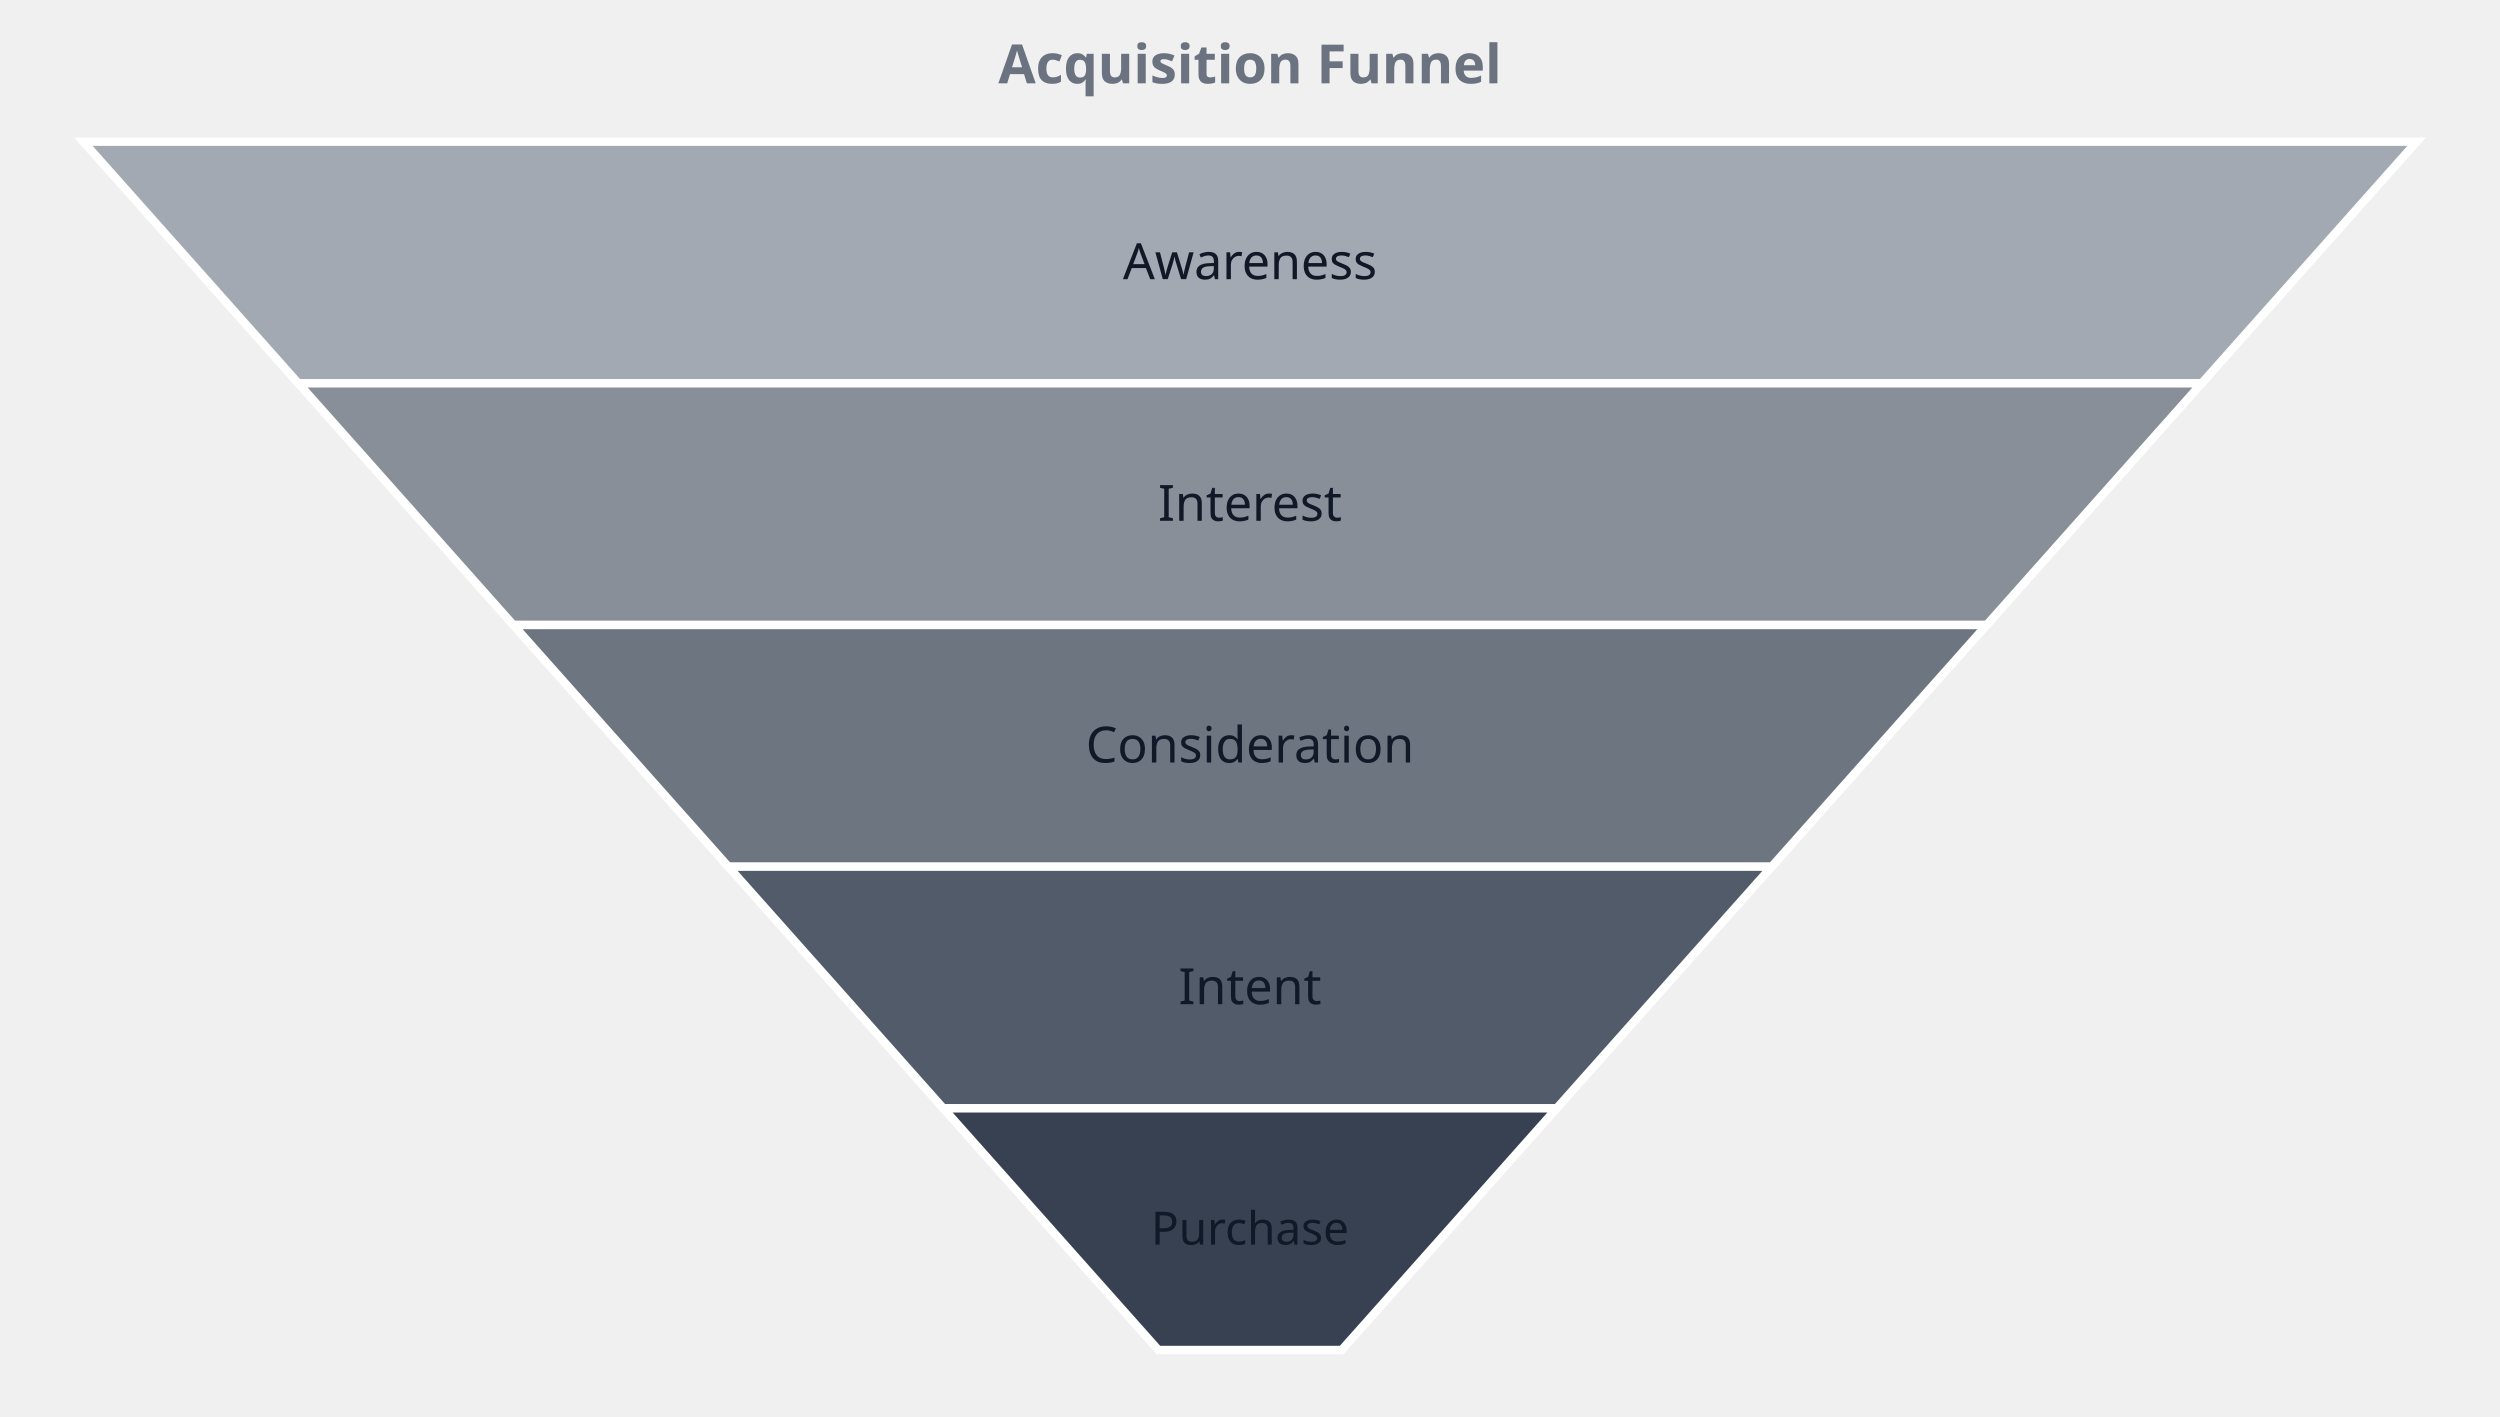
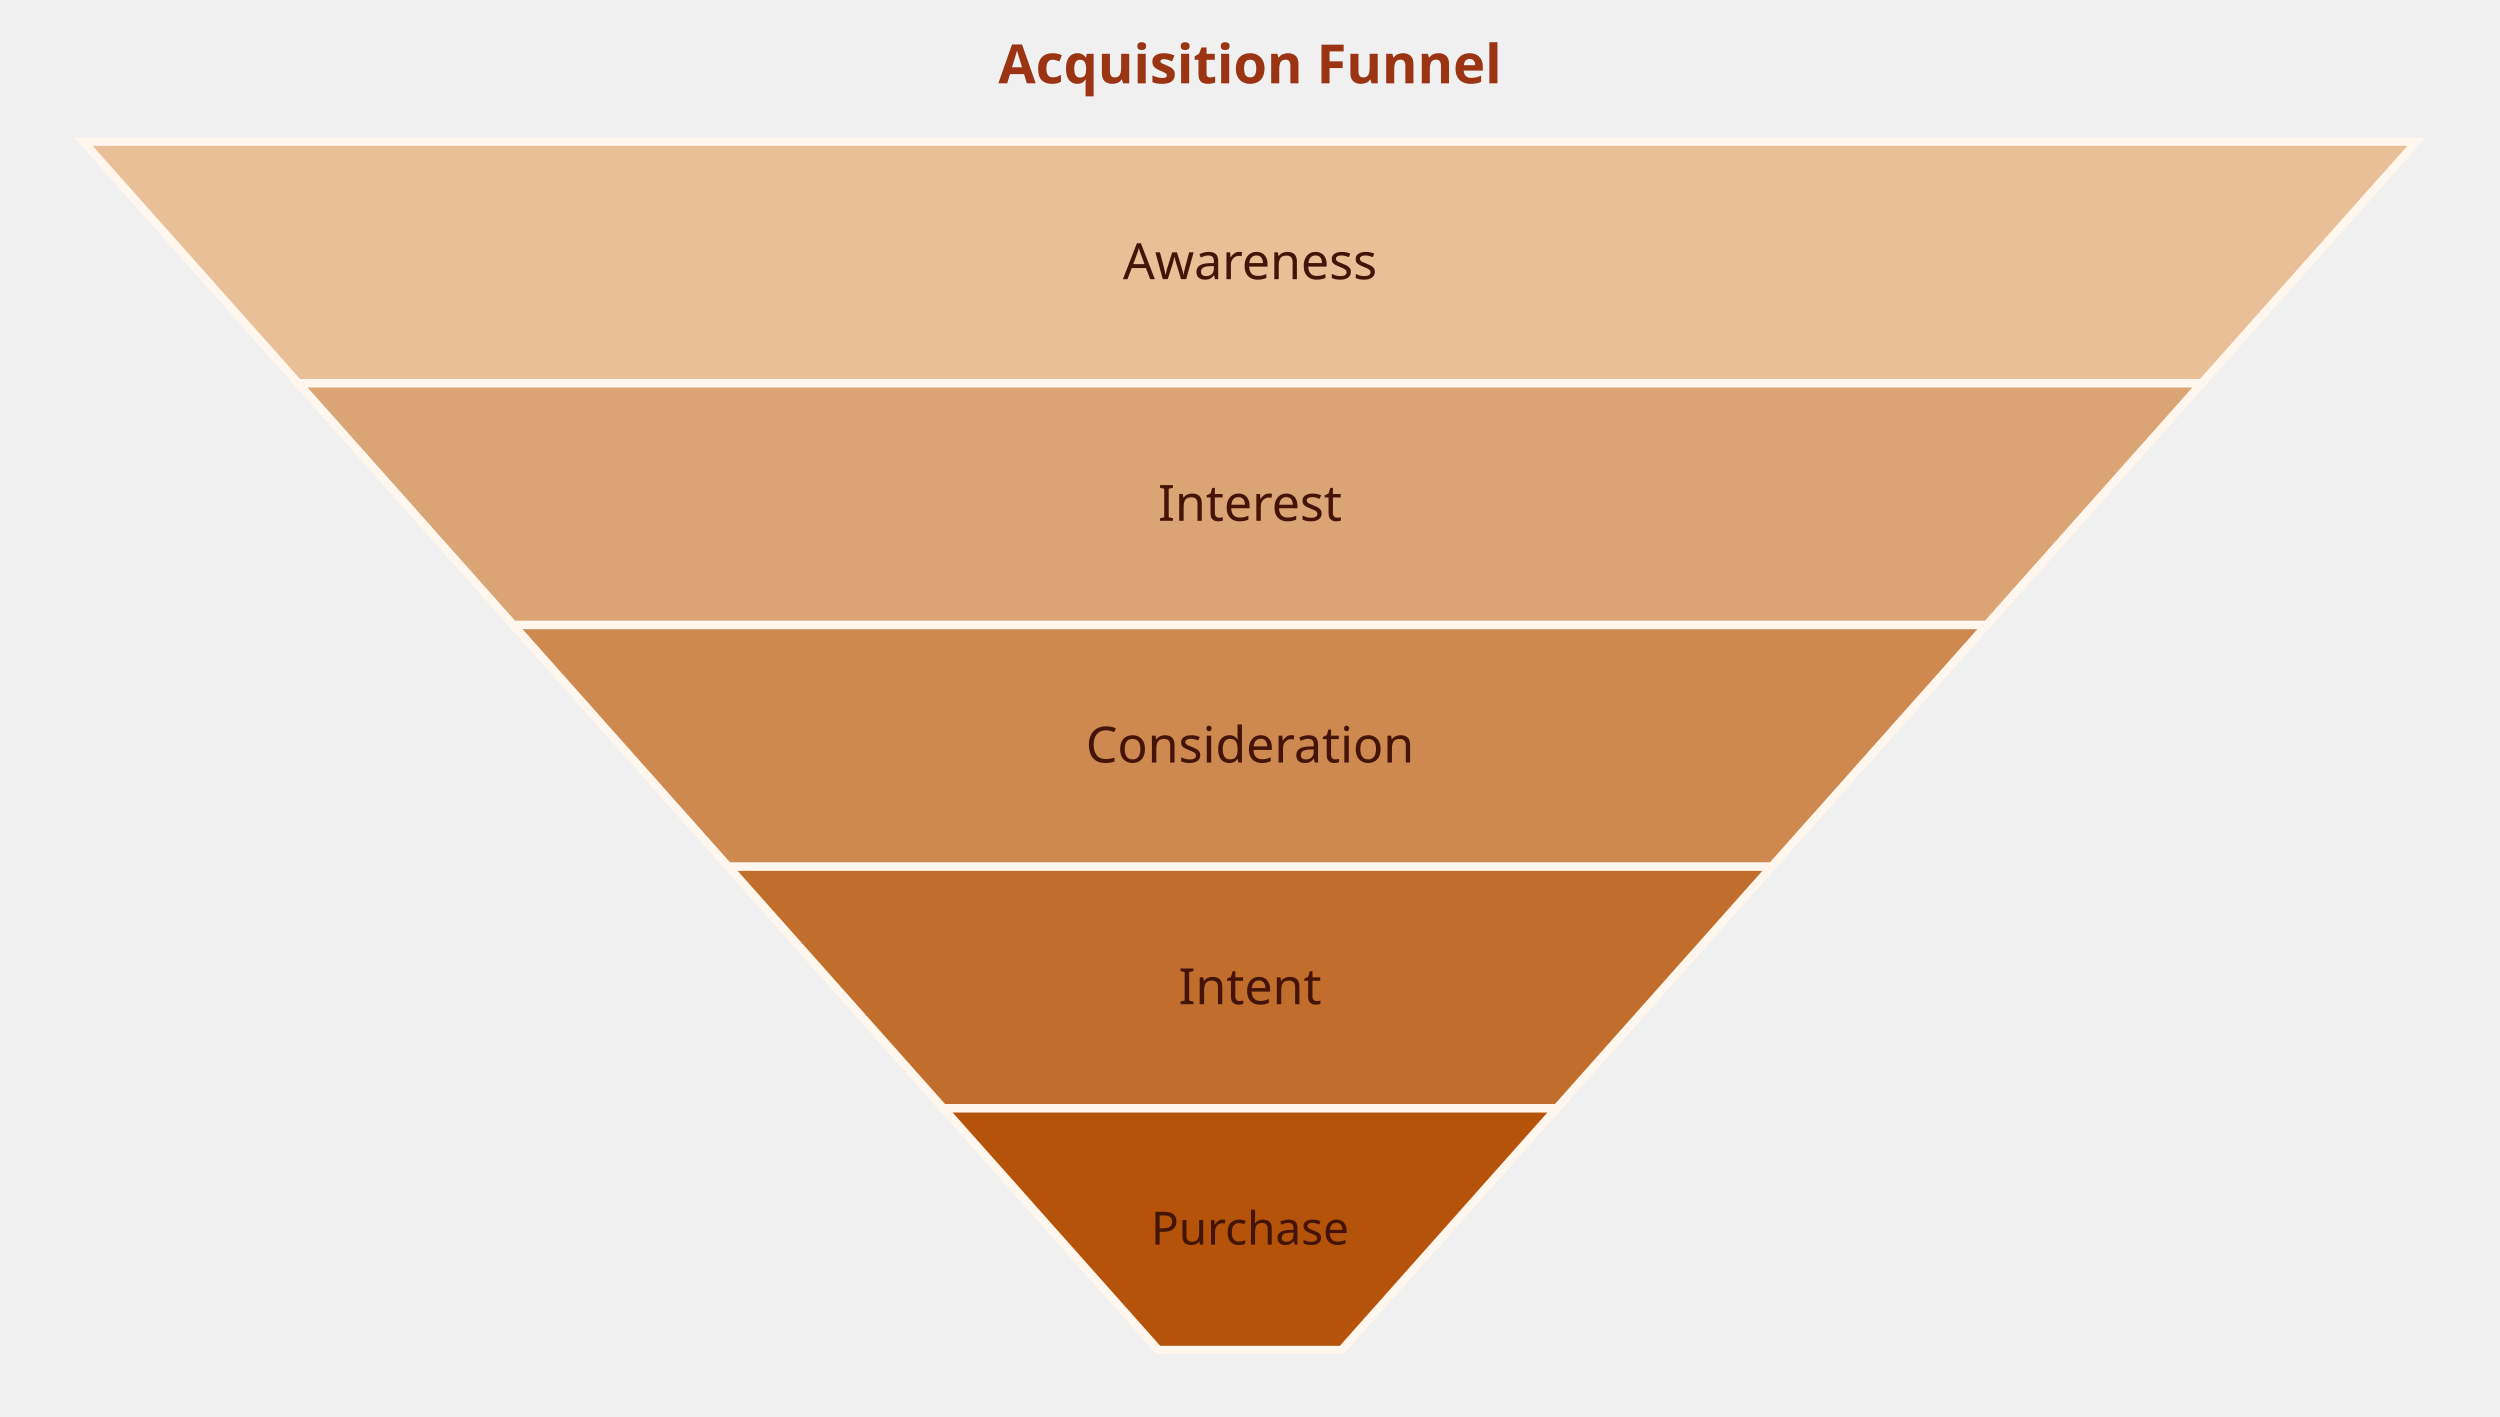
- <svg xmlns="http://www.w3.org/2000/svg" viewBox="0 0 600 340" style="width:100%;height:auto;background:#ffffff;border-radius:8px">
-   <text x="300" y="20" text-anchor="middle" font-size="13" fill="#6b7280" font-family="system-ui,sans-serif" font-weight="600">Acquisition Funnel</text>
-   <polygon points="20.0,34.0 580.0,34.0 528.4,92.0 71.6,92.0" fill="#a3a9b2" stroke="#ffffff" stroke-width="2" />
-   <polygon points="71.6,92.0 528.4,92.0 476.8,150.0 123.2,150.0" fill="#888f99" stroke="#ffffff" stroke-width="2" />
-   <polygon points="123.2,150.0 476.8,150.0 425.2,208.0 174.8,208.0" fill="#6d7581" stroke="#ffffff" stroke-width="2" />
-   <polygon points="174.8,208.0 425.2,208.0 373.6,266.0 226.4,266.0" fill="#525b69" stroke="#ffffff" stroke-width="2" />
-   <polygon points="226.4,266.0 373.6,266.0 322.0,324.0 278.0,324.0" fill="#374151" stroke="#ffffff" stroke-width="2" />
-   <text x="300.0" y="67.0" text-anchor="middle" font-size="12" fill="#111827" font-family="system-ui,sans-serif">Awareness</text>
-   <text x="300.0" y="125.0" text-anchor="middle" font-size="12" fill="#111827" font-family="system-ui,sans-serif">Interest</text>
-   <text x="300.0" y="183.0" text-anchor="middle" font-size="12" fill="#111827" font-family="system-ui,sans-serif">Consideration</text>
-   <text x="300.0" y="241.0" text-anchor="middle" font-size="12" fill="#111827" font-family="system-ui,sans-serif">Intent</text>
-   <text x="300.0" y="298.7" text-anchor="middle" font-size="11" fill="#111827" font-family="system-ui,sans-serif">Purchase</text>
+ <svg xmlns="http://www.w3.org/2000/svg" viewBox="0 0 600 340" style="width:100%;height:auto;background:#fff7ed;border-radius:8px">
+   <text x="300" y="20" text-anchor="middle" font-size="13" fill="#9a3412" font-family="system-ui,sans-serif" font-weight="600">Acquisition Funnel</text>
+   <polygon points="20.0,34.0 580.0,34.0 528.4,92.0 71.6,92.0" fill="#e9bf98" stroke="#fff7ed" stroke-width="2" />
+   <polygon points="71.6,92.0 528.4,92.0 476.8,150.0 123.2,150.0" fill="#dba474" stroke="#fff7ed" stroke-width="2" />
+   <polygon points="123.2,150.0 476.8,150.0 425.2,208.0 174.8,208.0" fill="#ce8950" stroke="#fff7ed" stroke-width="2" />
+   <polygon points="174.8,208.0 425.2,208.0 373.6,266.0 226.4,266.0" fill="#c16e2d" stroke="#fff7ed" stroke-width="2" />
+   <polygon points="226.4,266.0 373.6,266.0 322.0,324.0 278.0,324.0" fill="#b45309" stroke="#fff7ed" stroke-width="2" />
+   <text x="300.0" y="67.0" text-anchor="middle" font-size="12" fill="#431407" font-family="system-ui,sans-serif">Awareness</text>
+   <text x="300.0" y="125.0" text-anchor="middle" font-size="12" fill="#431407" font-family="system-ui,sans-serif">Interest</text>
+   <text x="300.0" y="183.0" text-anchor="middle" font-size="12" fill="#431407" font-family="system-ui,sans-serif">Consideration</text>
+   <text x="300.0" y="241.0" text-anchor="middle" font-size="12" fill="#431407" font-family="system-ui,sans-serif">Intent</text>
+   <text x="300.0" y="298.7" text-anchor="middle" font-size="11" fill="#431407" font-family="system-ui,sans-serif">Purchase</text>
</svg>
